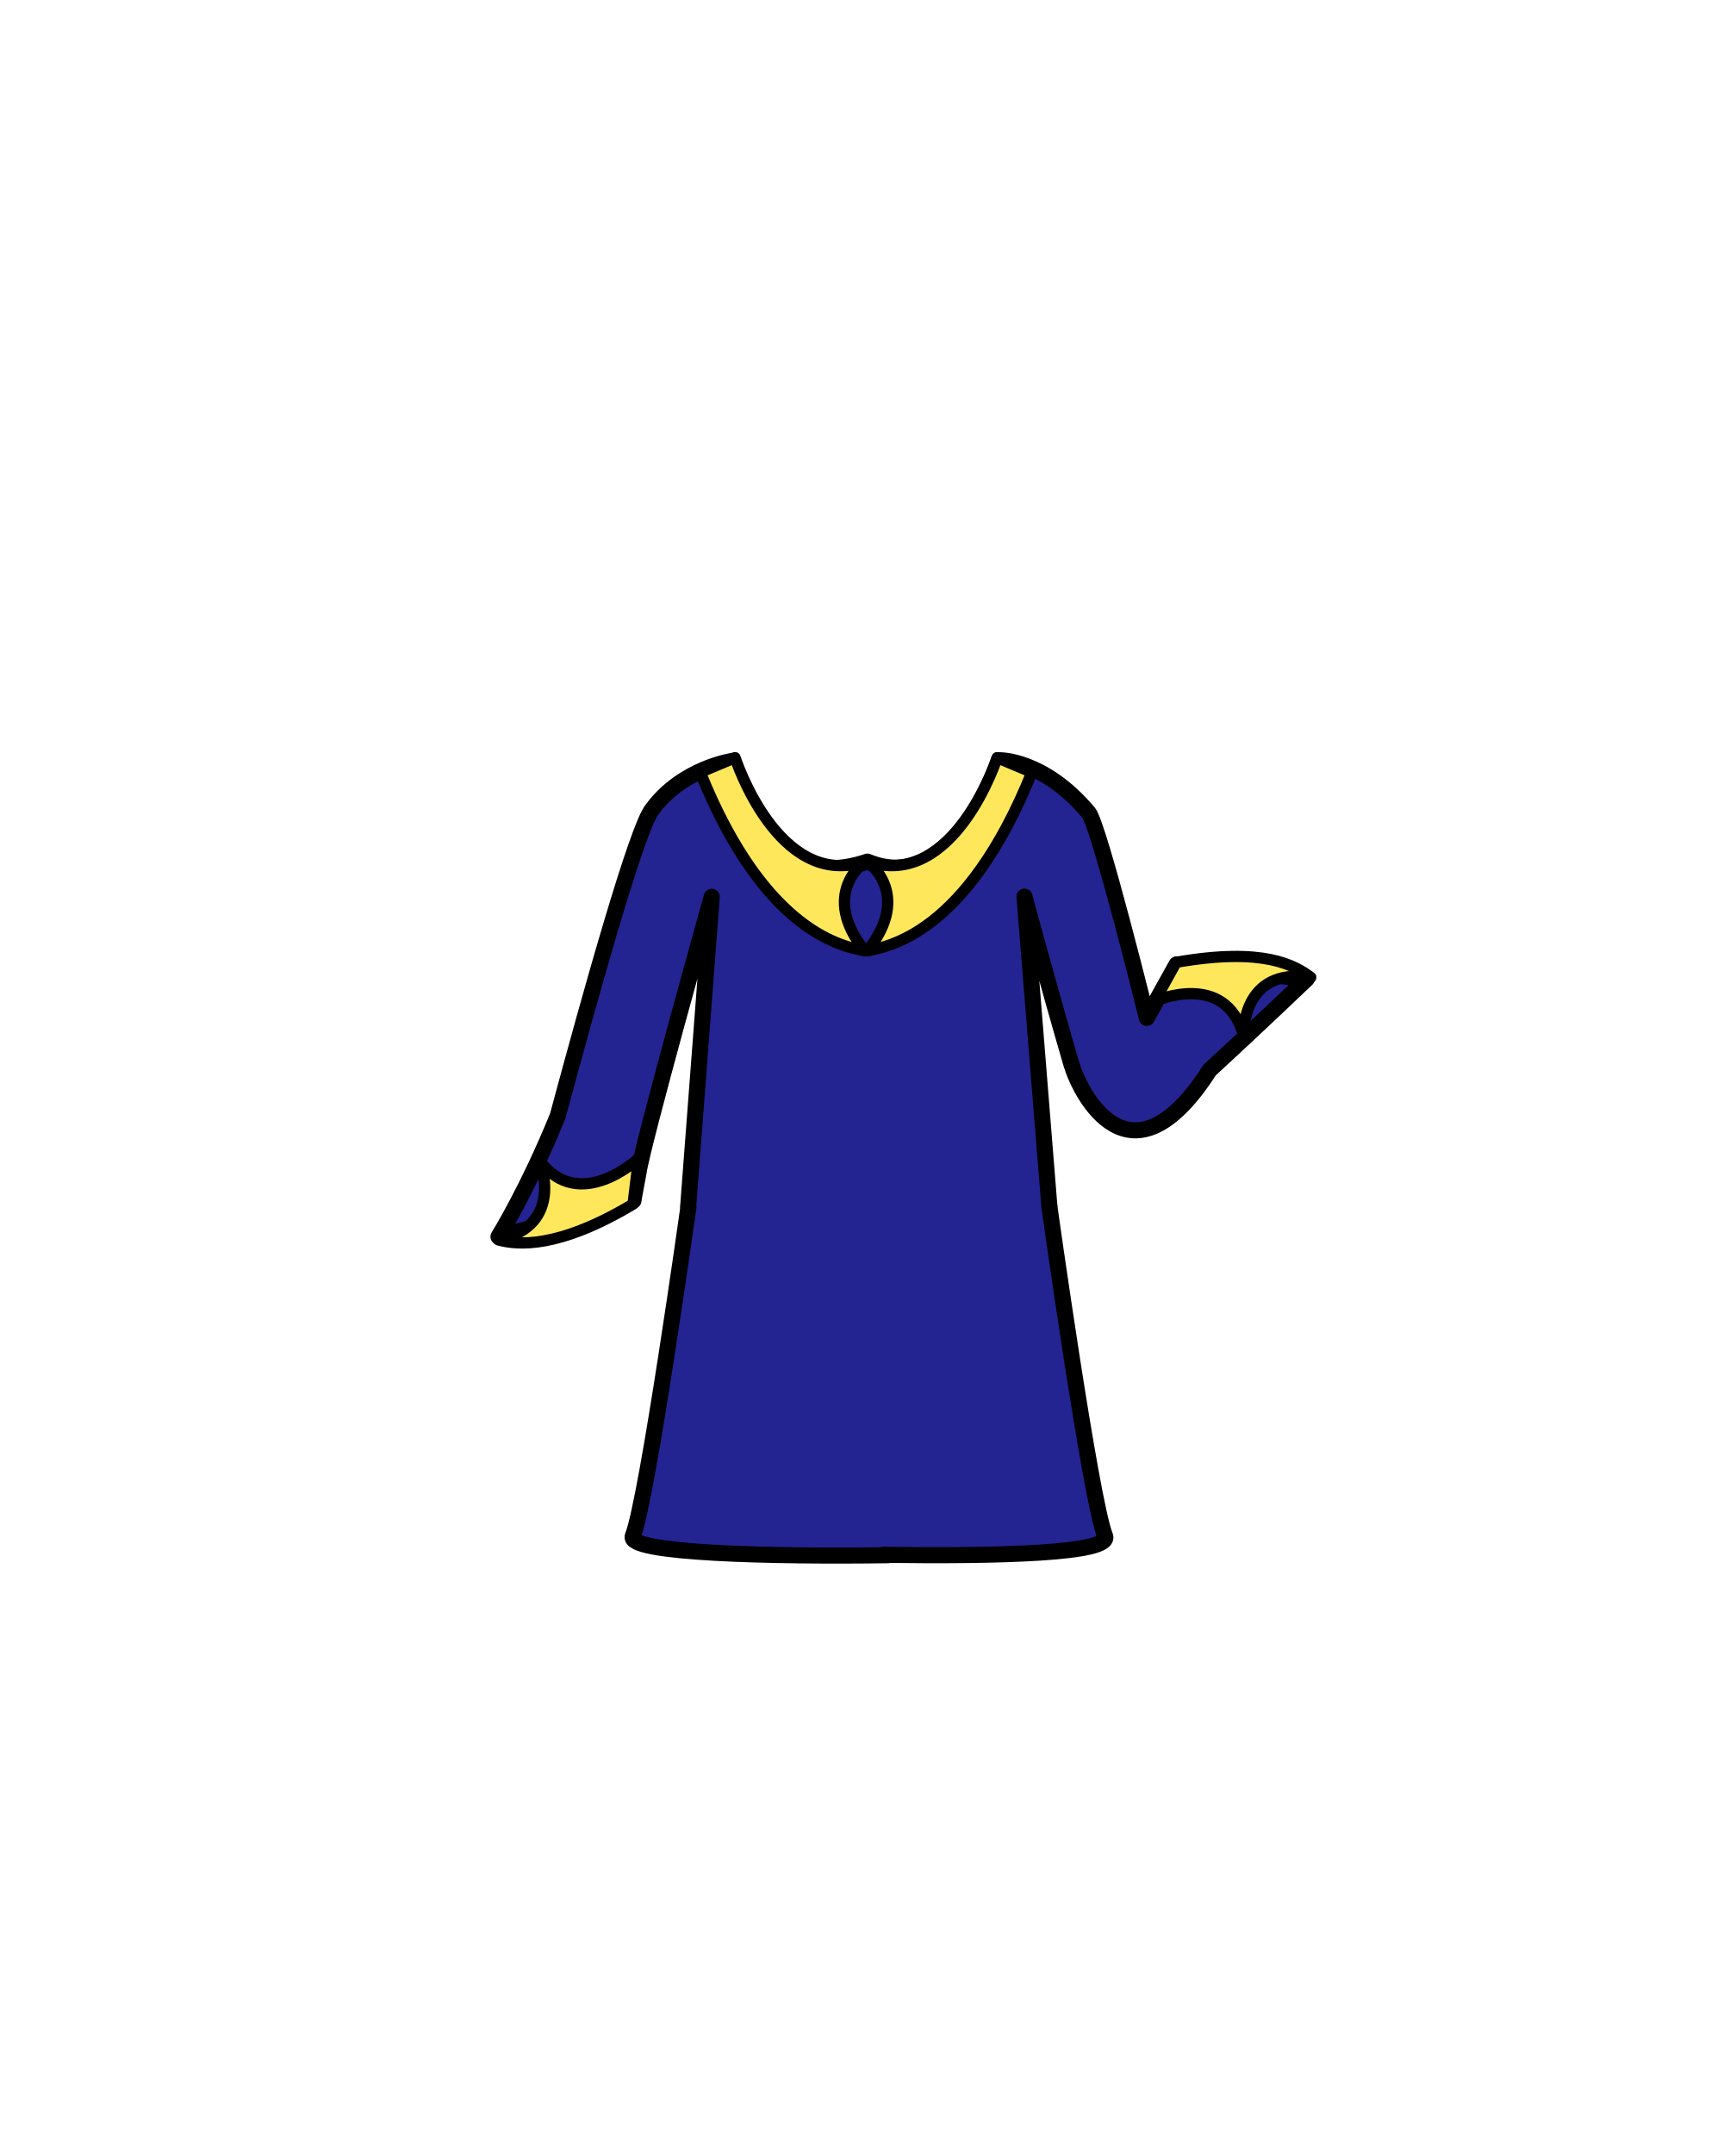
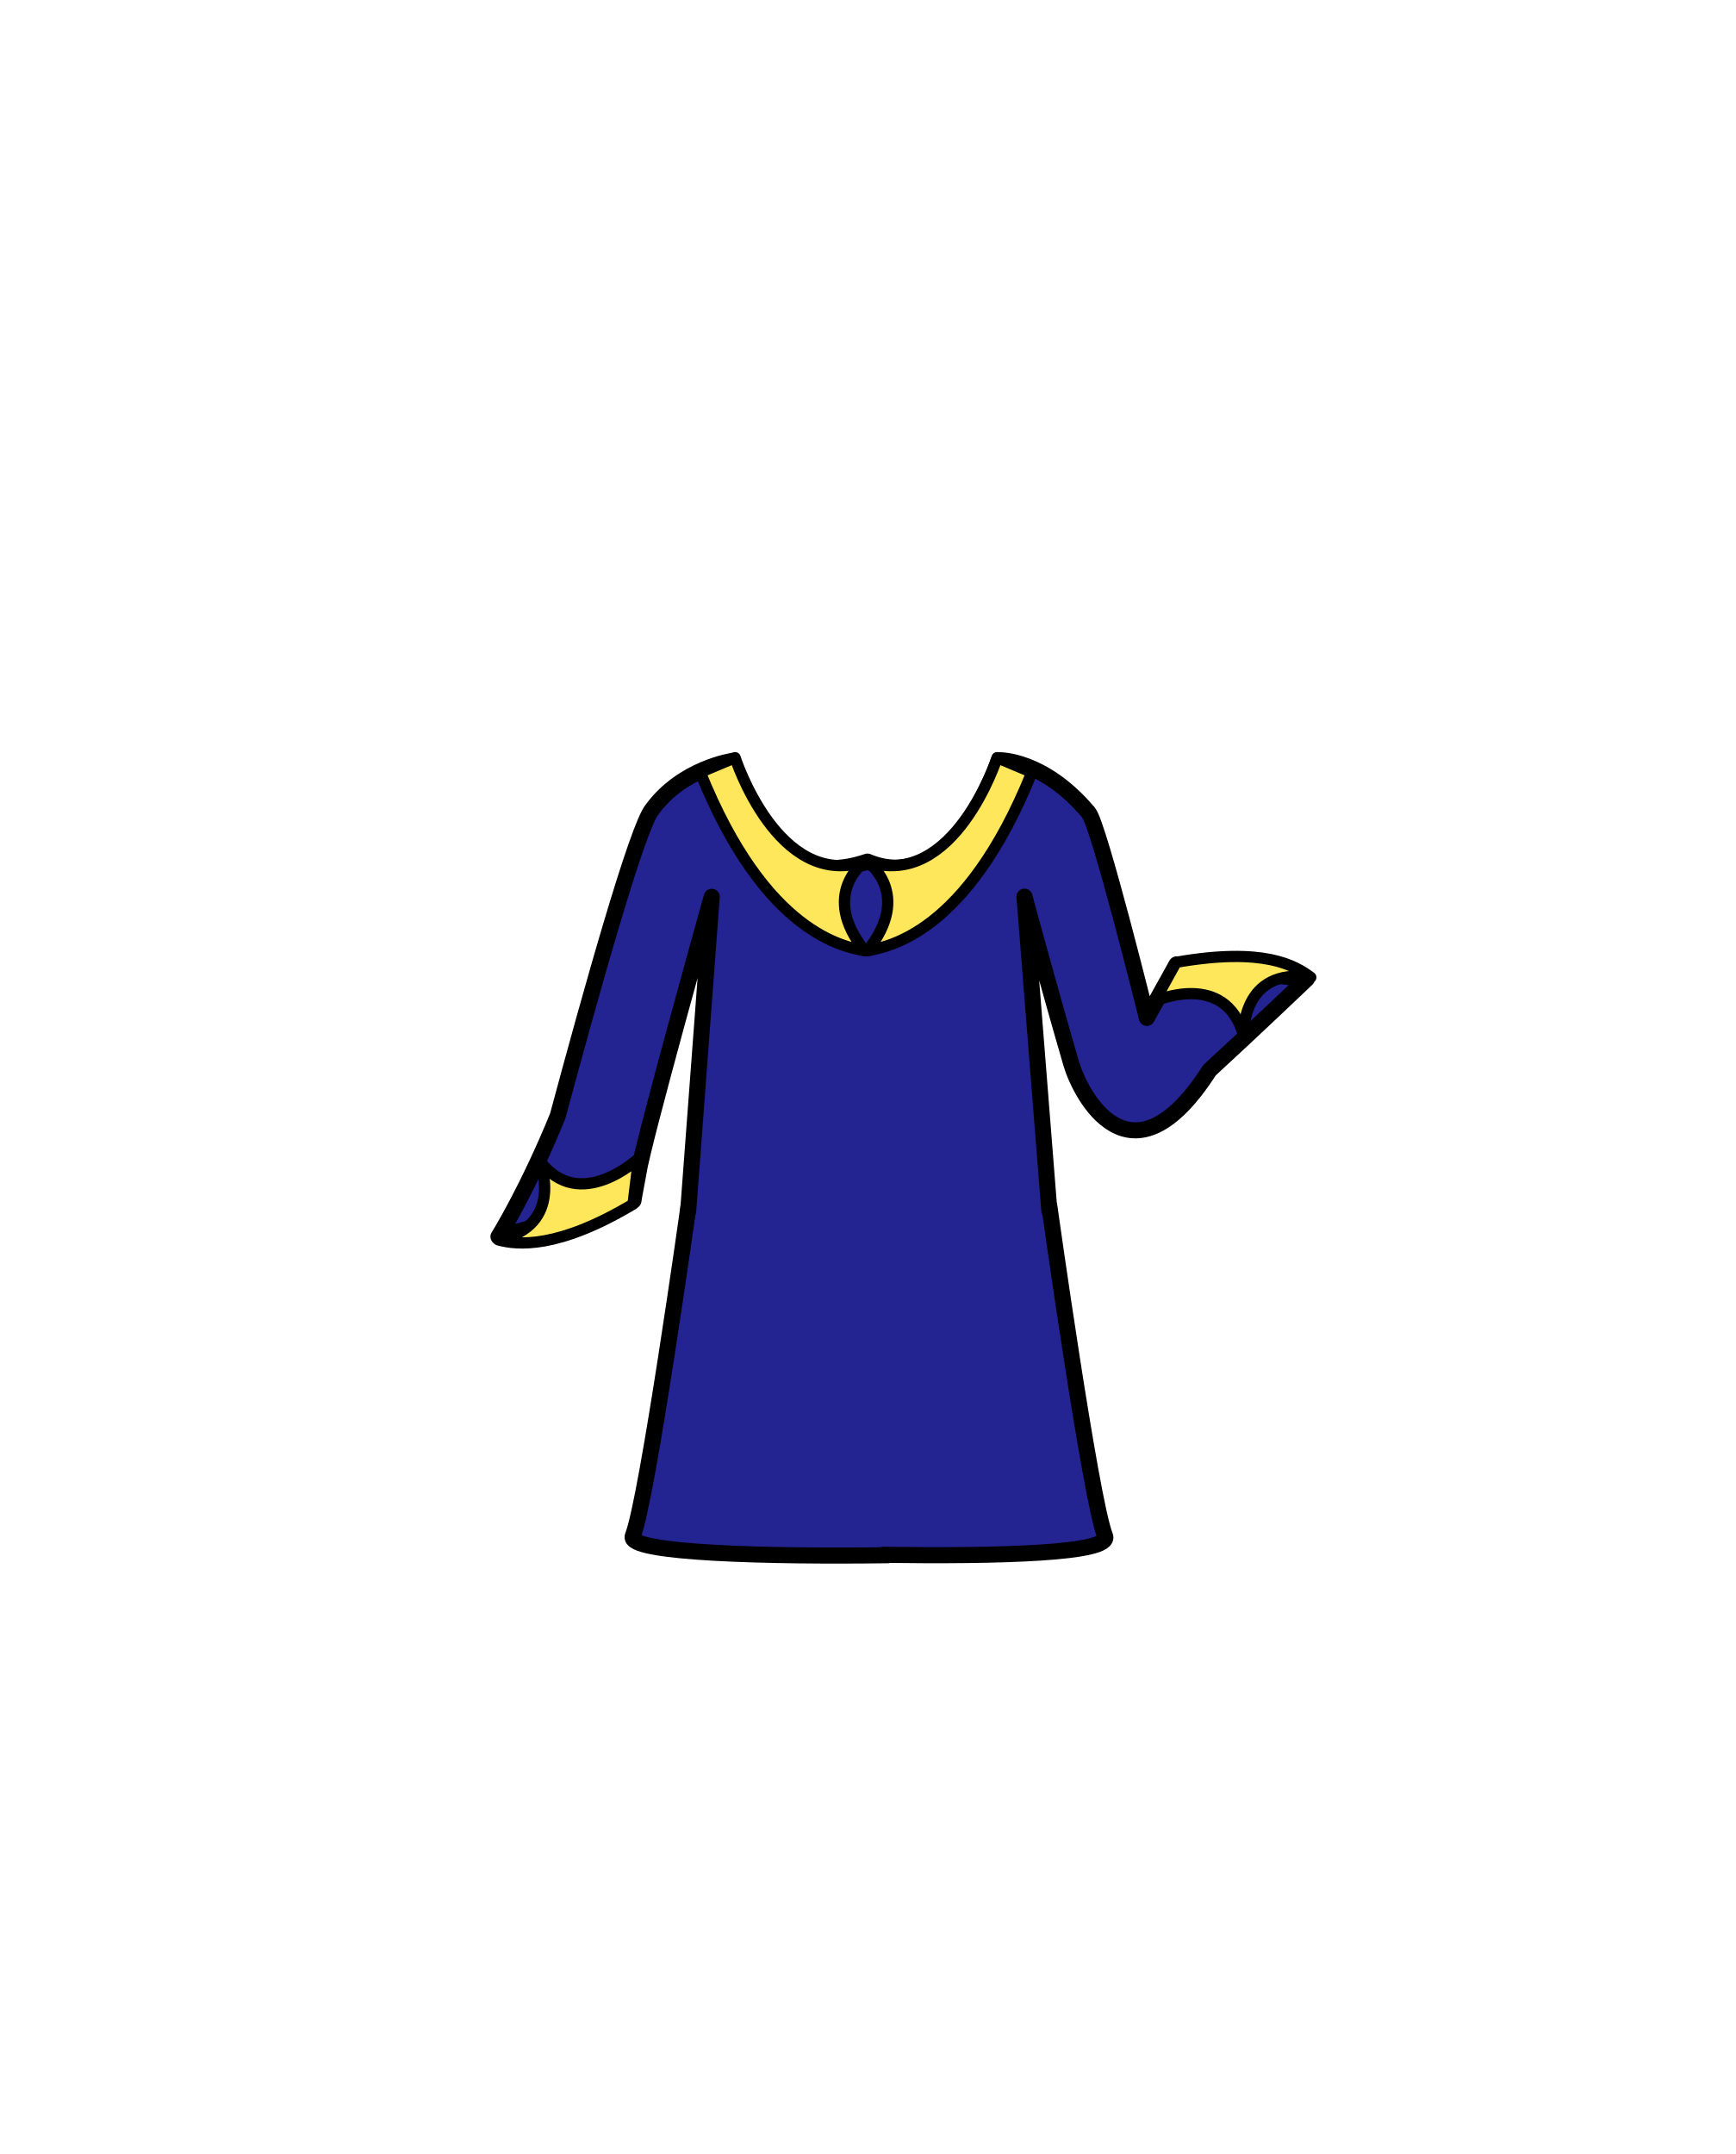
<svg xmlns="http://www.w3.org/2000/svg" version="1.1" id="Layer_1" x="0px" y="0px" width="1080px" height="1340px" viewBox="0 0 1080 1340" enable-background="new 0 0 1080 1340" xml:space="preserve">
  <g>
    <g>
      <g>
-         <path fill="#232391" d="M550.5,748.5h103.345c0,0,24.655,182,33.655,204c4.487,10.969-66.094,12.74-138.005,11.759" />
+         <path fill="#232391" d="M546.5,748.5h107.345c0,0,24.655,182,33.655,204c4.487,10.969-70.094,12.74-142.005,11.759" />
        <path fill="#232391" d="M552.5,964.493c-71.911,0.979-163.288-1.024-158.801-11.993c9-22,33.655-204,33.655-204H540h10.5" />
      </g>
      <g>
        <path fill="none" stroke="#000000" stroke-width="10" stroke-linecap="round" stroke-linejoin="round" stroke-miterlimit="10" d="     M652.845,750.5c0,0,25.655,183,34.655,205c4.487,10.969-66.094,12.74-138.005,11.759" />
        <path fill="none" stroke="#000000" stroke-width="10" stroke-linecap="round" stroke-linejoin="round" stroke-miterlimit="10" d="     M550.5,751.5" />
        <path fill="none" stroke="#000000" stroke-width="10" stroke-linecap="round" stroke-linejoin="round" stroke-miterlimit="10" d="     M550.5,751.5" />
        <path fill="none" stroke="#000000" stroke-width="10" stroke-linecap="round" stroke-linejoin="round" stroke-miterlimit="10" d="     M540,751.5" />
        <path fill="none" stroke="#000000" stroke-width="10" stroke-linecap="round" stroke-linejoin="round" stroke-miterlimit="10" d="     M552.5,967.493c-71.911,0.979-163.288-1.024-158.801-11.993c9-22,34.655-205,34.655-205" />
      </g>
    </g>
-     <path fill="#232391" stroke="#000000" stroke-width="10" stroke-linecap="round" stroke-linejoin="round" stroke-miterlimit="10" d="   M652.845,750.188L637.378,557.81c0,0,13.957,51.891,29.047,103.782c5.646,19.416,37.075,80.593,86.104,4.15   c27.307-25.085,60.43-56.702,60.43-56.702l-80.988-9.06l-18.465,33.235c0,0-29.729-119.922-36.28-127.698   c-28.258-33.548-55.755-32.581-55.755-32.581S593.167,558.5,539.67,536c-68.836,23.5-83.861-62.675-83.861-62.675   s-31.309,4.509-50.064,30.193c-9.219,10.945-38.129,114.028-58.75,190.714c-18.896,46.375-36.879,75.102-36.879,75.102   l83.973-22.388c0,0,0.343-2.808,3.217-17.779c2.528-17.833,45.49-171.269,45.49-171.269L428.15,750.35" />
-     <path fill="#FFE75C" stroke="#000000" stroke-width="7" stroke-linecap="round" stroke-linejoin="round" stroke-miterlimit="10" d="   M457.325,471.349c0,0,26.579,82.473,80.666,64.651c0,0-28.427,19.941,0,55.5c-11.851-2.535-61.491-9.621-102.321-111.052   L457.325,471.349z" />
+     <path fill="#232391" stroke="#000000" stroke-width="10" stroke-linecap="round" stroke-linejoin="round" stroke-miterlimit="10" d="   M652.845,753.188L637.378,557.81c0,0,13.957,51.892,29.047,103.782c5.646,19.416,37.075,80.593,86.104,4.15   c27.307-25.085,60.43-56.702,60.43-56.702l-80.988-9.06l-18.465,33.234c0,0-29.729-119.922-36.28-127.698   c-28.258-33.548-55.755-32.581-55.755-32.581S593.167,558.5,539.67,536c-68.836,23.5-83.861-62.675-83.861-62.675   s-31.309,4.509-50.063,30.192c-9.219,10.945-38.129,114.028-58.75,190.715c-18.896,46.375-36.879,75.102-36.879,75.102   l83.973-22.388c0,0,0.343-2.809,3.217-17.779c2.528-17.833,45.49-171.269,45.49-171.269L428.15,753.35" />
+     <path fill="#FFE75C" stroke="#000000" stroke-width="7" stroke-linecap="round" stroke-linejoin="round" stroke-miterlimit="10" d="   M457.325,471.349c0,0,26.579,82.474,80.666,64.651c0,0-28.427,19.941,0,55.5c-11.852-2.535-61.491-9.621-102.321-111.052   L457.325,471.349z" />
    <path fill="#FFE75C" stroke="#000000" stroke-width="7" stroke-linecap="round" stroke-linejoin="round" stroke-miterlimit="10" d="   M641.991,480.448C601.161,581.879,551.521,588.965,539.67,591.5c28.427-35.559,0-55.5,0-55.5   c54.088,17.821,80.666-64.651,80.666-64.651L641.991,480.448z" />
-     <path fill="#FFE75C" stroke="#000000" stroke-width="7" stroke-linecap="round" stroke-linejoin="round" stroke-miterlimit="10" d="   M393.823,749.113c-46.529,27.887-72.029,25.466-83.708,22.234C352,762,335.771,722.135,335.771,722.135   c24.729,33.108,61.534-1.483,61.534-1.483L393.823,749.113z" />
-     <path fill="#FFE75C" stroke="#000000" stroke-width="7" stroke-linecap="round" stroke-linejoin="round" stroke-miterlimit="10" d="   M731.743,598.652c54.738-9.591,73.775,1.957,83.757,9.348c-43.488-6.459-41.823,36.062-41.823,36.062   c-11.485-40.821-55.292-21.226-55.292-21.226L731.743,598.652z" />
+     <path fill="#FFE75C" stroke="#000000" stroke-width="7" stroke-linecap="round" stroke-linejoin="round" stroke-miterlimit="10" d="   M393.823,749.113c-46.529,27.887-72.029,25.466-83.708,22.233C352,762,335.771,722.135,335.771,722.135   c24.729,33.108,61.534-1.482,61.534-1.482L393.823,749.113z" />
+     <path fill="#FFE75C" stroke="#000000" stroke-width="7" stroke-linecap="round" stroke-linejoin="round" stroke-miterlimit="10" d="   M731.743,598.652c54.738-9.592,73.774,1.957,83.757,9.348c-43.488-6.459-41.823,36.063-41.823,36.063   c-11.484-40.821-55.292-21.227-55.292-21.227L731.743,598.652z" />
  </g>
</svg>
